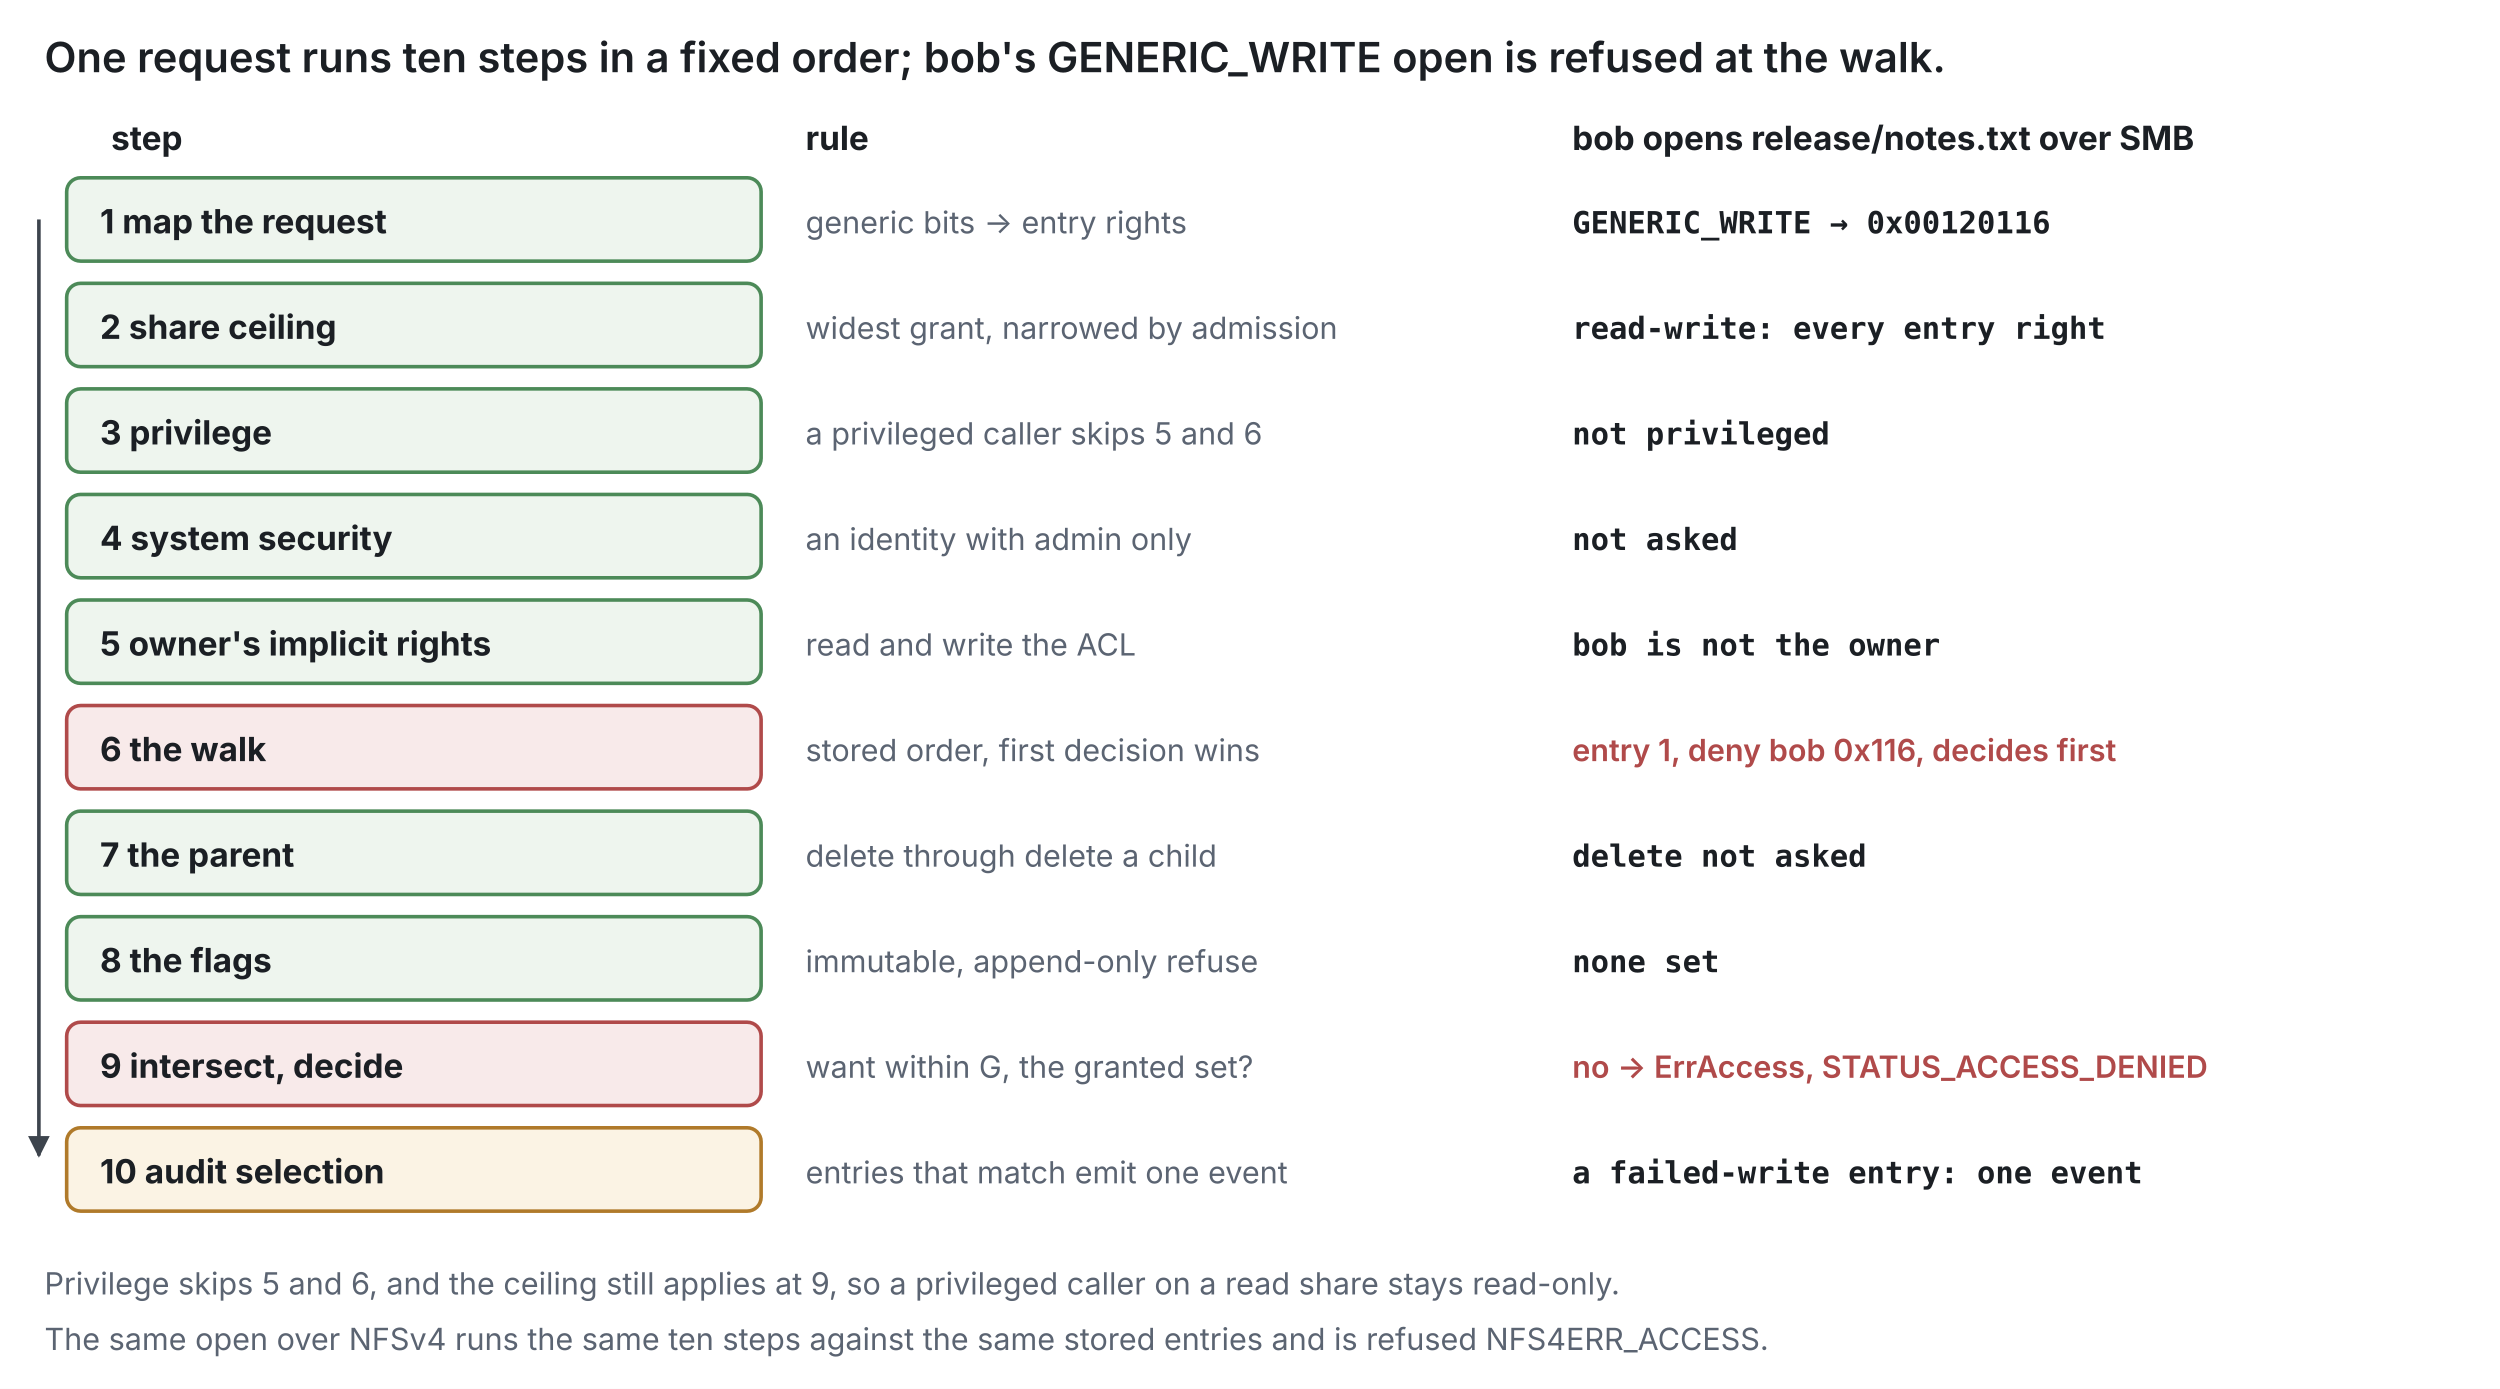
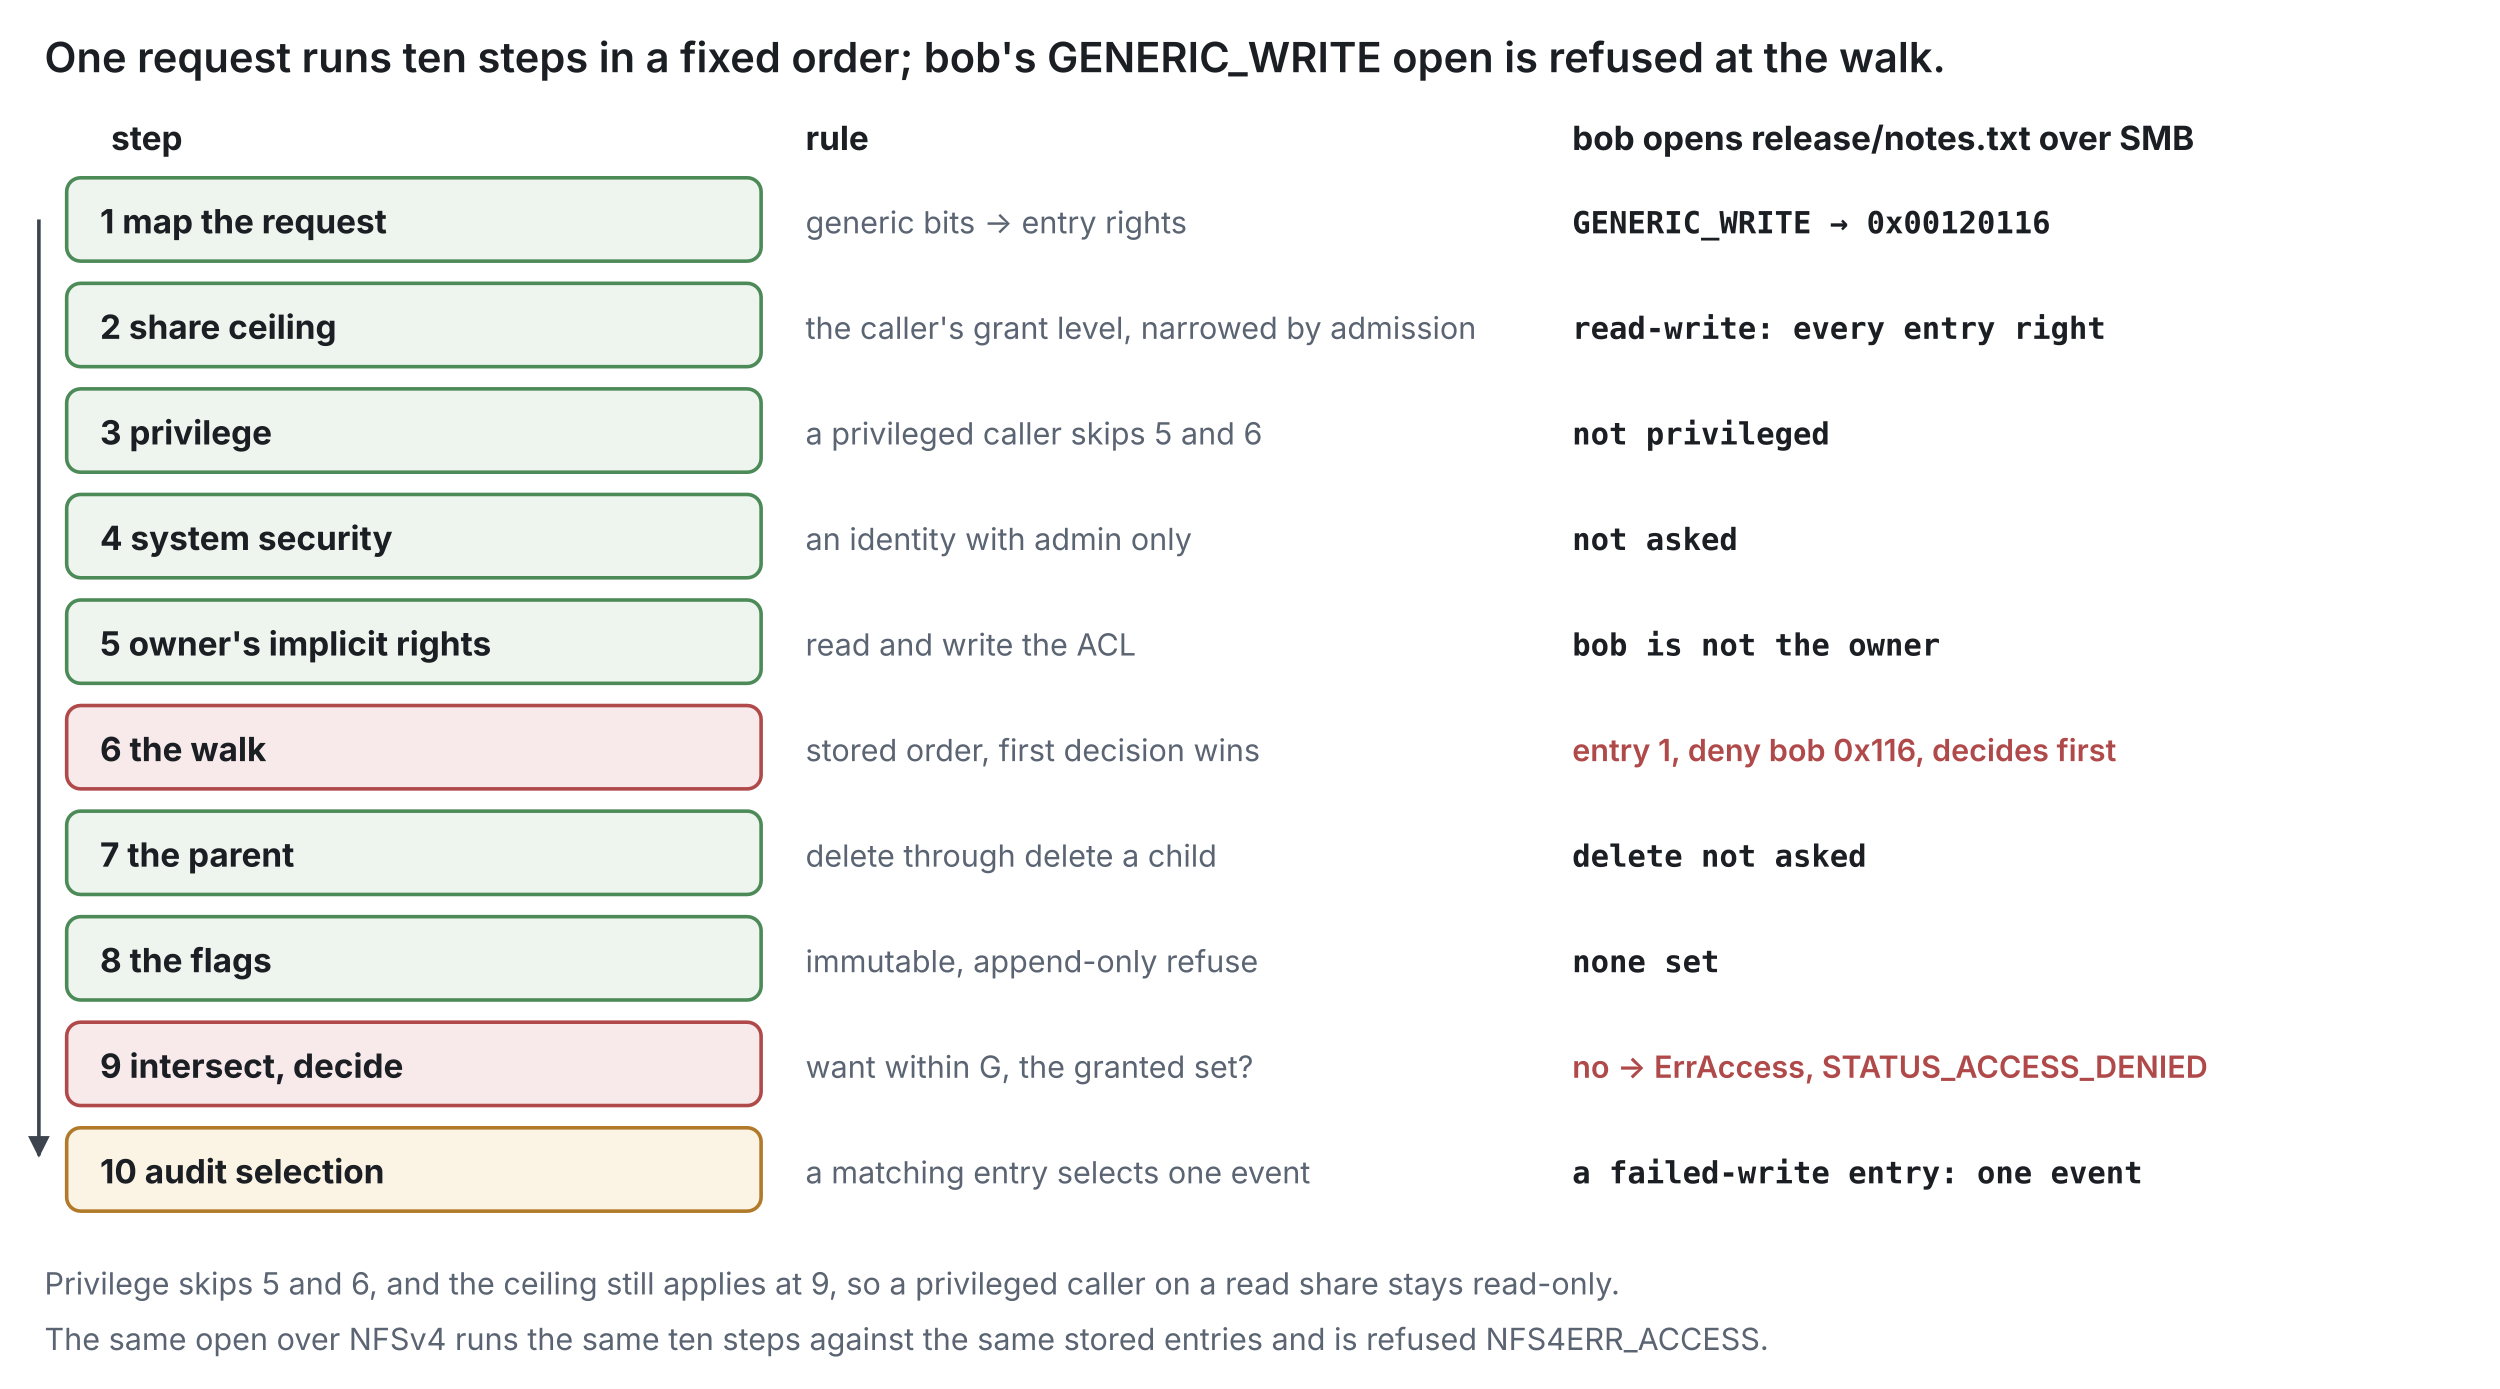
<svg xmlns="http://www.w3.org/2000/svg" viewBox="0 0 900 500" width="900" height="500" font-family="system-ui,-apple-system,Segoe UI,sans-serif">
  <defs>
    <marker id="a" viewBox="0 0 10 10" refX="9" refY="5" markerWidth="6" markerHeight="6" orient="auto-start-reverse">
      <path d="M0,0 L10,5 L0,10 z" fill="#3d444d" />
    </marker>
    <style>
      .t{font-size:15px;font-weight:600;fill:#1b1f24}.h{font-size:12px;font-weight:700;fill:#1b1f24}
      .s{font-size:11px;fill:#5b6472}.e{font-size:11px;fill:#b04a4a;font-weight:600}
      .m{font-family:ui-monospace,SFMono-Regular,Menlo,monospace;font-size:11px;font-weight:600;fill:#1b1f24}
      .sv{fill:#eef5ee;stroke:#4c8a58;stroke-width:1.3}
      .am{fill:#fbf3e4;stroke:#b07a2a;stroke-width:1.3}
      .bad{fill:#f8eaea;stroke:#b04a4a;stroke-width:1.3}
      .ln{stroke:#3d444d;stroke-width:1.3;fill:none;marker-end:url(#a)}
    </style>
  </defs>
  <rect width="900" height="500" fill="#ffffff" />
  <text x="16" y="26" class="t">One request runs ten steps in a fixed order; bob's GENERIC_WRITE open is refused at the walk.</text>
  <text x="40" y="54" class="h">step</text>
  <text x="290" y="54" class="h">rule</text>
  <text x="566" y="54" class="h">bob opens release/notes.txt over SMB</text>
  <rect x="24" y="64" width="250" height="30" rx="5" class="sv" />
  <text x="36" y="84" class="h">1  map the request</text>
  <text x="290" y="84" class="s">generic bits → entry rights</text>
  <text x="566" y="84" class="m">GENERIC_WRITE → 0x00120116</text>
  <rect x="24" y="102" width="250" height="30" rx="5" class="sv" />
  <text x="36" y="122" class="h">2  share ceiling</text>
-   <text x="290" y="122" class="s">widest grant, narrowed by admission</text>
+   <text x="290" y="122" class="s">the caller's grant level, narrowed by admission</text>
  <text x="566" y="122" class="m">read-write: every entry right</text>
  <rect x="24" y="140" width="250" height="30" rx="5" class="sv" />
  <text x="36" y="160" class="h">3  privilege</text>
  <text x="290" y="160" class="s">a privileged caller skips 5 and 6</text>
  <text x="566" y="160" class="m">not privileged</text>
  <rect x="24" y="178" width="250" height="30" rx="5" class="sv" />
  <text x="36" y="198" class="h">4  system security</text>
  <text x="290" y="198" class="s">an identity with admin only</text>
  <text x="566" y="198" class="m">not asked</text>
  <rect x="24" y="216" width="250" height="30" rx="5" class="sv" />
  <text x="36" y="236" class="h">5  owner's implicit rights</text>
  <text x="290" y="236" class="s">read and write the ACL</text>
  <text x="566" y="236" class="m">bob is not the owner</text>
  <rect x="24" y="254" width="250" height="30" rx="5" class="bad" />
  <text x="36" y="274" class="h">6  the walk</text>
  <text x="290" y="274" class="s">stored order, first decision wins</text>
  <text x="566" y="274" class="e">entry 1, deny bob 0x116, decides first</text>
  <rect x="24" y="292" width="250" height="30" rx="5" class="sv" />
  <text x="36" y="312" class="h">7  the parent</text>
  <text x="290" y="312" class="s">delete through delete a child</text>
  <text x="566" y="312" class="m">delete not asked</text>
  <rect x="24" y="330" width="250" height="30" rx="5" class="sv" />
  <text x="36" y="350" class="h">8  the flags</text>
  <text x="290" y="350" class="s">immutable, append-only refuse</text>
  <text x="566" y="350" class="m">none set</text>
  <rect x="24" y="368" width="250" height="30" rx="5" class="bad" />
  <text x="36" y="388" class="h">9  intersect, decide</text>
  <text x="290" y="388" class="s">want within G, the granted set?</text>
  <text x="566" y="388" class="e">no → ErrAccess, STATUS_ACCESS_DENIED</text>
  <rect x="24" y="406" width="250" height="30" rx="5" class="am" />
  <text x="36" y="426" class="h">10  audit selection</text>
-   <text x="290" y="426" class="s">entries that match emit one event</text>
+   <text x="290" y="426" class="s">a matching entry selects one event</text>
  <text x="566" y="426" class="m">a failed-write entry: one event</text>
  <path d="M14,79 L14,416" class="ln" />
  <text x="16" y="466" class="s">Privilege skips 5 and 6, and the ceiling still applies at 9, so a privileged caller on a read share stays read-only.</text>
  <text x="16" y="486" class="s">The same open over NFSv4 runs the same ten steps against the same stored entries and is refused NFS4ERR_ACCESS.</text>
</svg>
